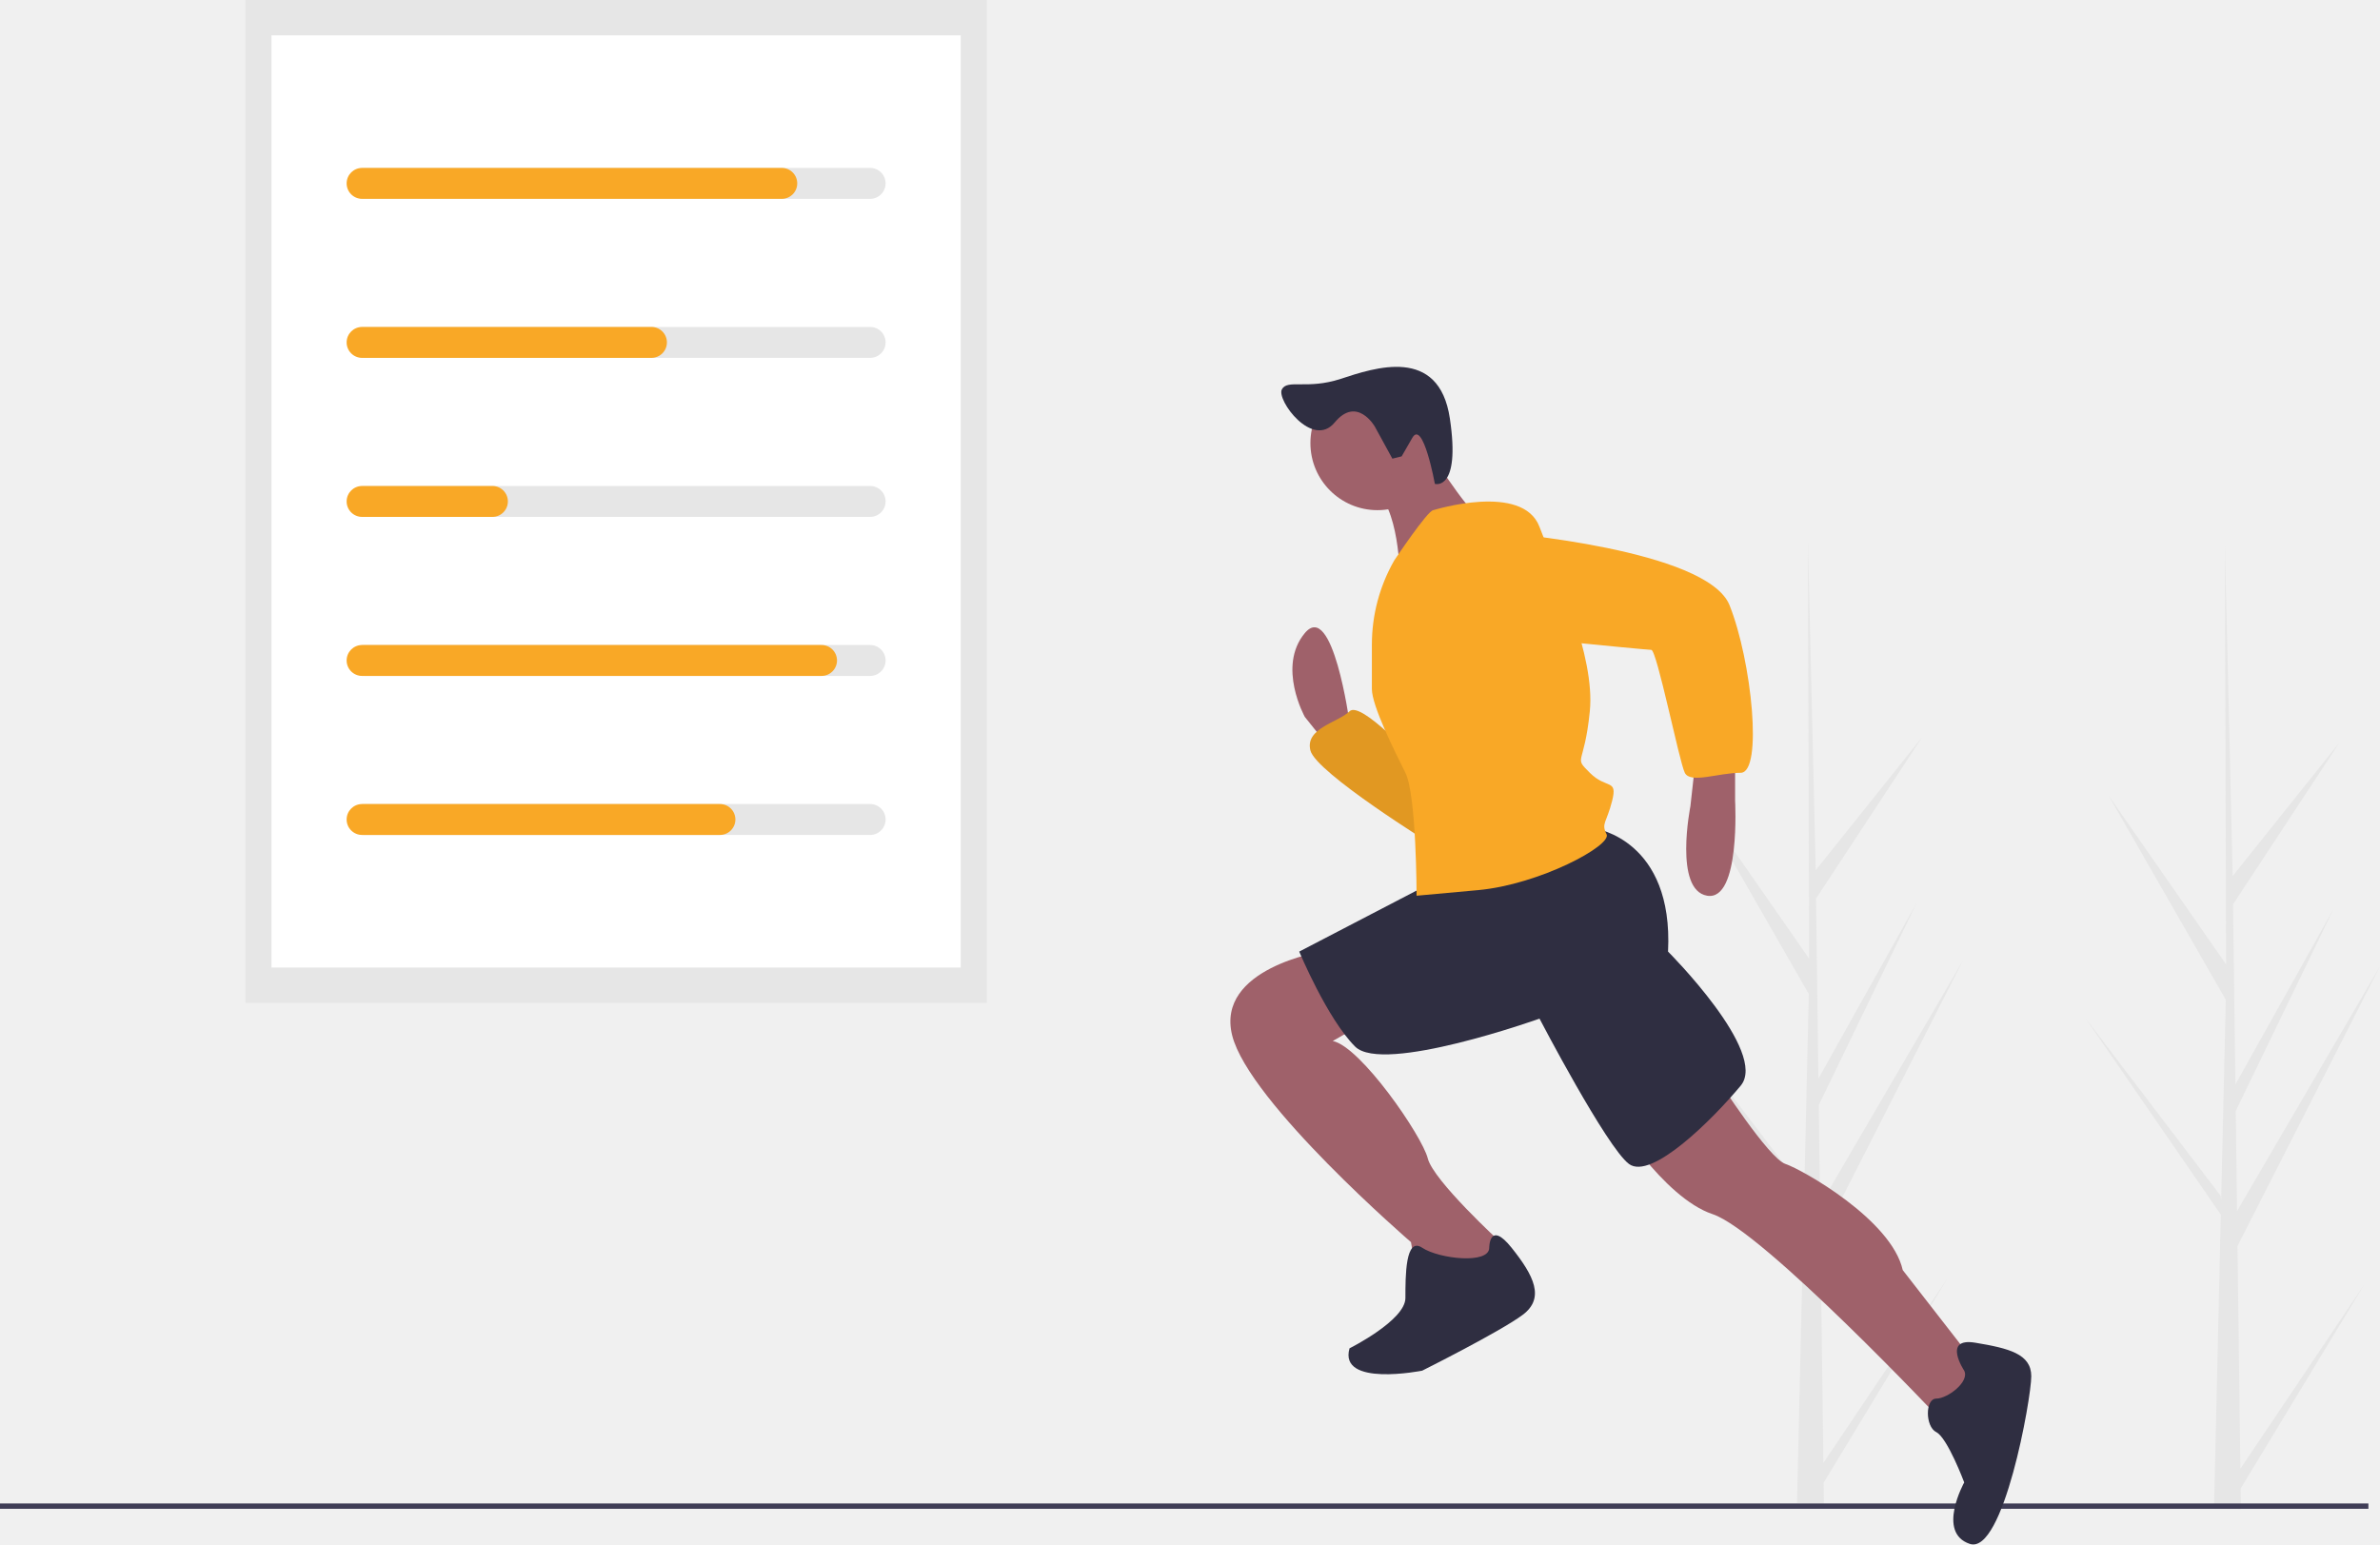
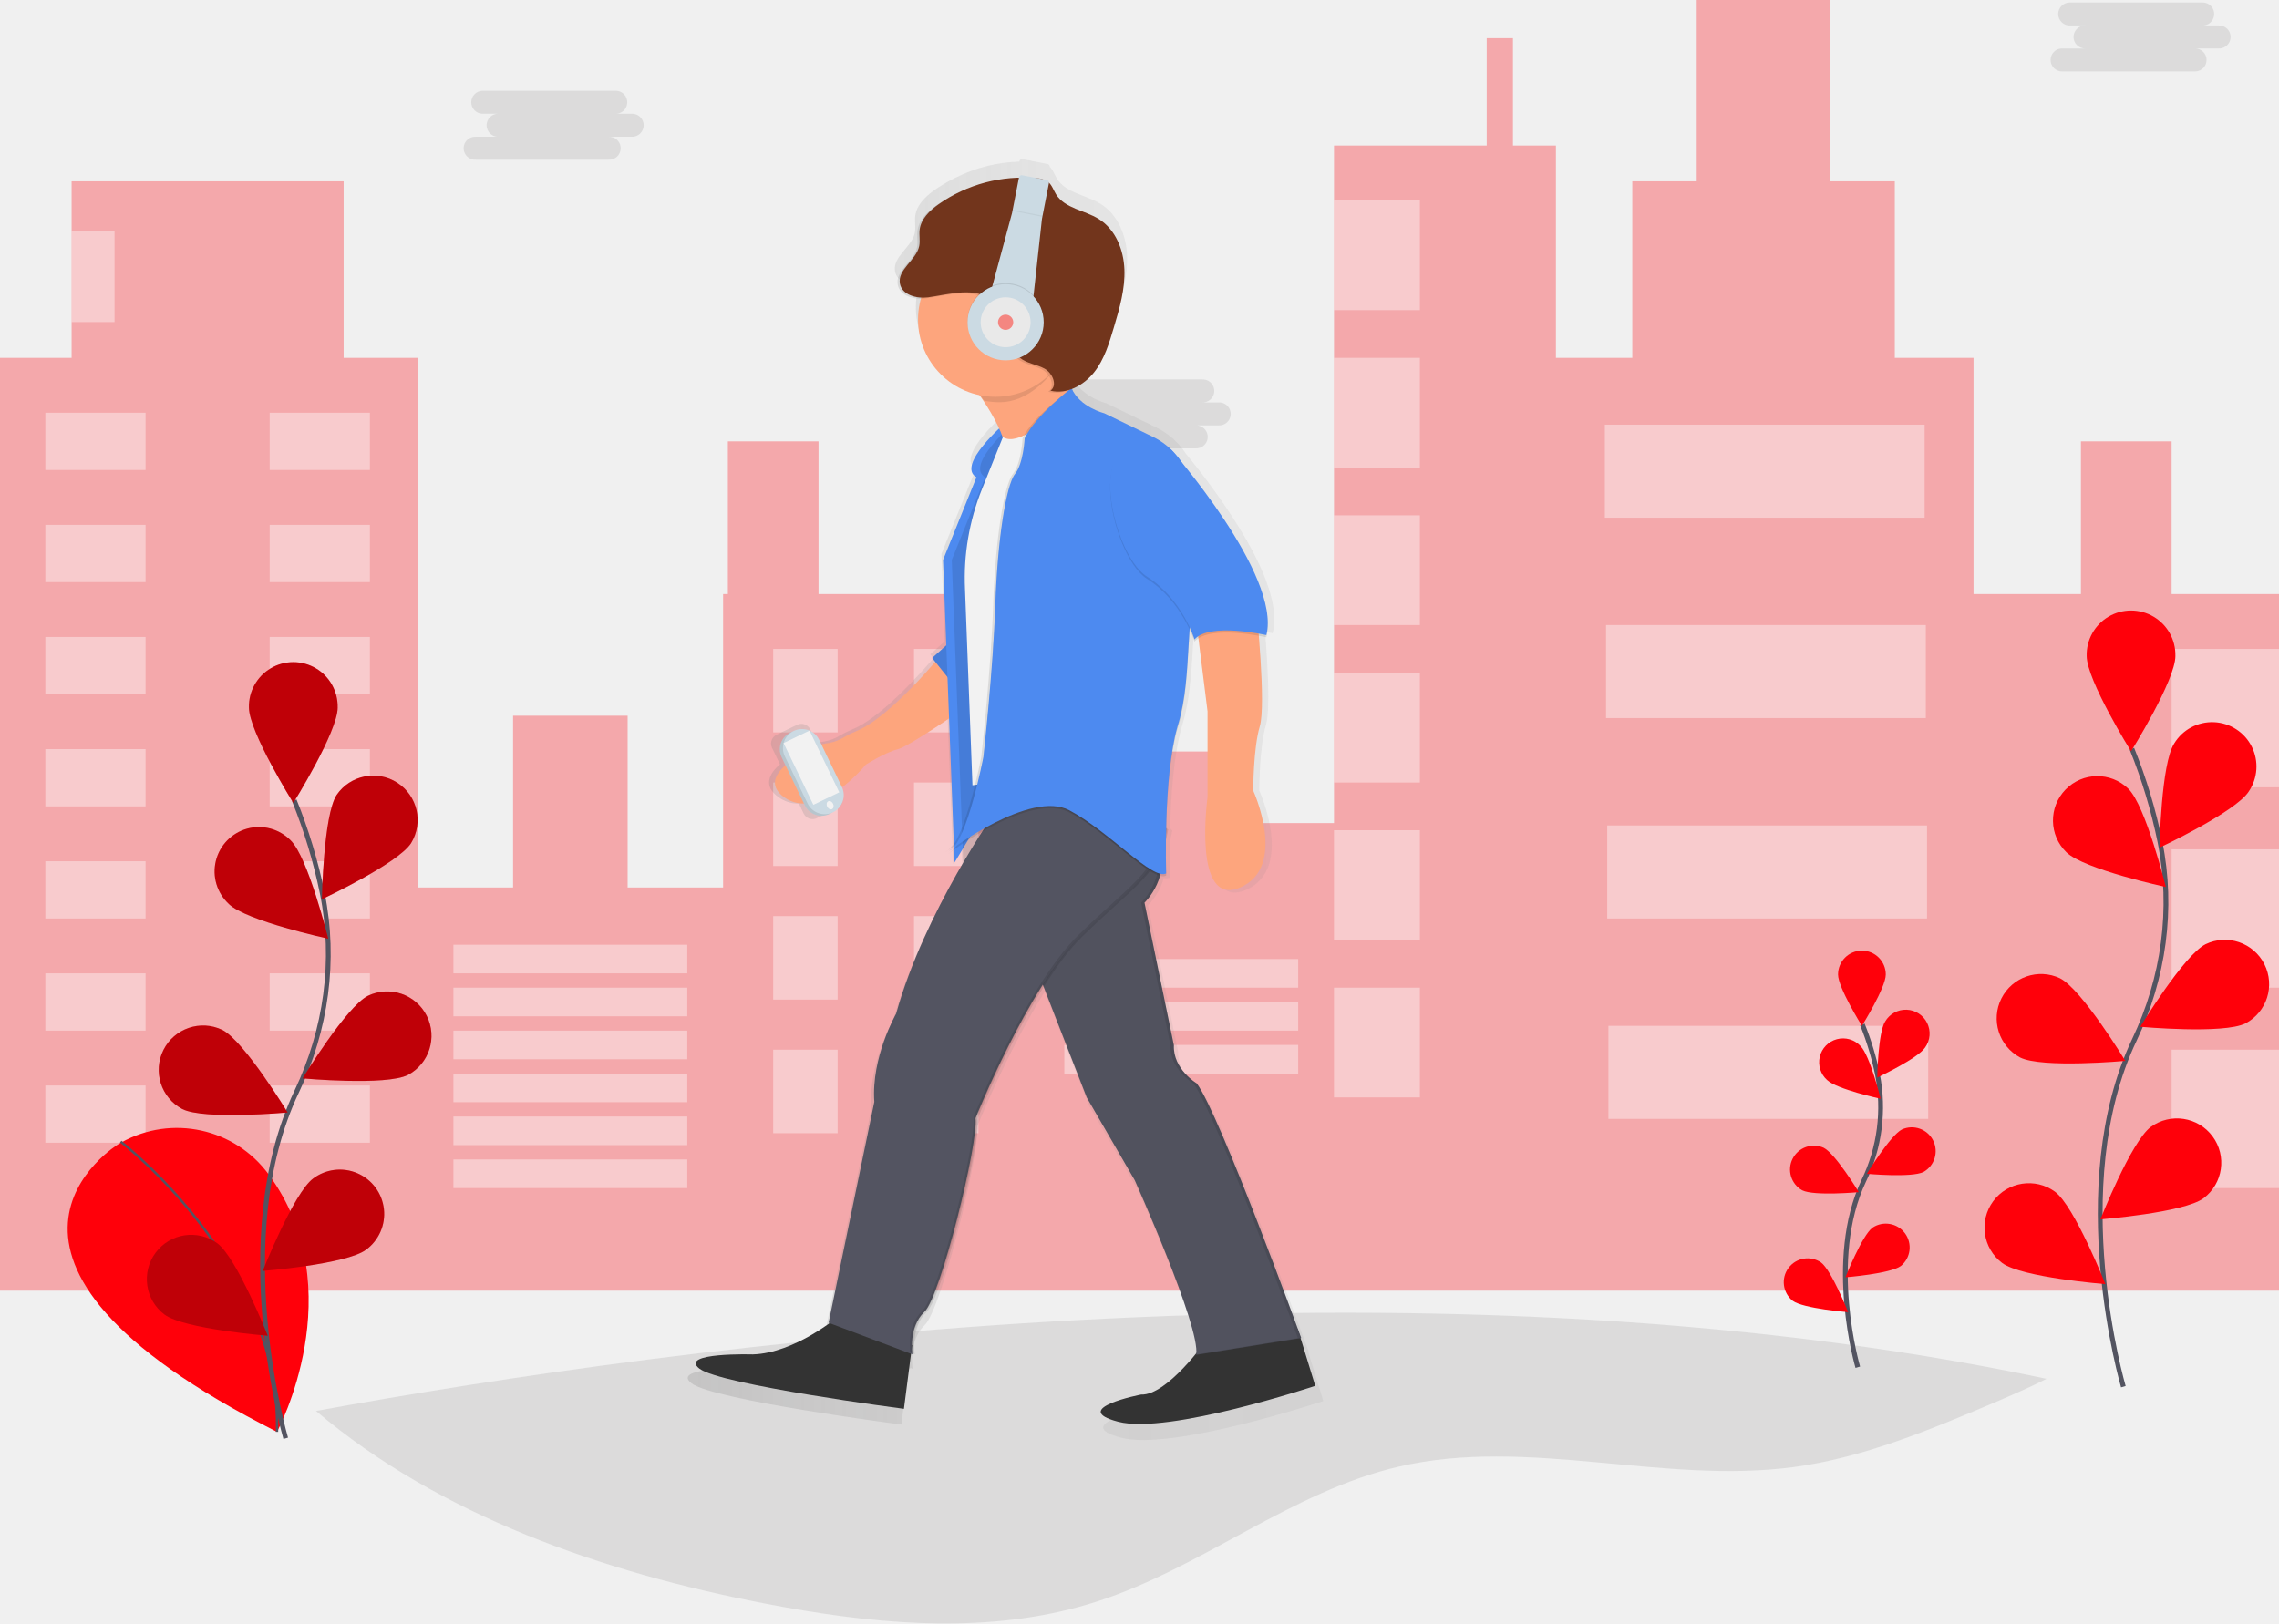
- <svg xmlns="http://www.w3.org/2000/svg" id="bf4a54d9-4411-43b3-8949-563af8245ce3" data-name="Layer 1" width="892.35" height="579.11" viewBox="0 0 892.35 579.11">
-   <path d="M837.481,708.973l46.458-69.087-46.363,76.52.097,7.774q-5.087.039-10.076-.169l2.304-99.93-.063-.771.085-.149.221-9.443-50.877-73.867,50.817,66.8.18,1.996,1.74-75.501-43.944-76.583,44.069,63.32-.46-156.419.001-.521.015.512L834.603,486.732l40.05-50.076-39.918,60.696.874,67.534,36.854-65.911-36.718,75.84.487,37.552,53.595-91.813L836.393,625.468Z" transform="translate(-153.8252 -160.4452)" fill="#e6e6e6" />
-   <path d="M993.831,711.149l46.458-69.087-46.363,76.52.097,7.774q-5.087.039-10.076-.169l2.304-99.93-.063-.771.085-.149.221-9.443-50.877-73.867,50.817,66.8.18,1.996L988.354,535.32l-43.944-76.583,44.069,63.32-.46-156.419.001-.521.015.512,2.917,123.28,40.05-50.076-39.918,60.696.874,67.534,36.854-65.911-36.718,75.84.487,37.552,53.595-91.813L992.742,627.644Z" transform="translate(-153.8252 -160.4452)" fill="#e6e6e6" />
-   <rect x="92" width="278.008" height="376.039" fill="#e6e6e6" />
-   <rect x="101.796" y="13.251" width="258.415" height="349.538" fill="#fff" />
-   <path d="M480.07,235.004H290.416a5.797,5.797,0,0,1,0-11.595H480.07a5.797,5.797,0,1,1,0,11.595Z" transform="translate(-153.8252 -160.4452)" fill="#e6e6e6" />
-   <path d="M480.07,294.633H290.416a5.797,5.797,0,0,1,0-11.595H480.07a5.797,5.797,0,1,1,0,11.595Z" transform="translate(-153.8252 -160.4452)" fill="#e6e6e6" />
-   <path d="M480.07,354.262H290.416a5.797,5.797,0,0,1,0-11.595H480.07a5.797,5.797,0,1,1,0,11.595Z" transform="translate(-153.8252 -160.4452)" fill="#e6e6e6" />
-   <path d="M480.07,413.891H290.416a5.797,5.797,0,0,1,0-11.595H480.07a5.797,5.797,0,1,1,0,11.595Z" transform="translate(-153.8252 -160.4452)" fill="#e6e6e6" />
-   <path d="M480.07,473.52H290.416a5.797,5.797,0,0,1,0-11.595H480.07a5.797,5.797,0,1,1,0,11.595Z" transform="translate(-153.8252 -160.4452)" fill="#e6e6e6" />
-   <path d="M446.943,235.004H289.588a5.797,5.797,0,1,1,0-11.595H446.943a5.797,5.797,0,0,1,0,11.595Z" transform="translate(-153.8252 -160.4452)" fill="#f9a826" />
-   <path d="M398.08,294.633H289.588a5.797,5.797,0,1,1,0-11.595H398.08a5.797,5.797,0,1,1,0,11.595Z" transform="translate(-153.8252 -160.4452)" fill="#f9a826" />
-   <path d="M338.451,354.262H289.588a5.797,5.797,0,1,1,0-11.595h48.863a5.797,5.797,0,0,1,0,11.595Z" transform="translate(-153.8252 -160.4452)" fill="#f9a826" />
-   <path d="M461.85,413.891H289.588a5.797,5.797,0,1,1,0-11.595H461.85a5.797,5.797,0,0,1,0,11.595Z" transform="translate(-153.8252 -160.4452)" fill="#f9a826" />
-   <path d="M423.754,473.52H289.588a5.797,5.797,0,1,1,0-11.595H423.754a5.797,5.797,0,1,1,0,11.595Z" transform="translate(-153.8252 -160.4452)" fill="#f9a826" />
-   <rect y="563.74" width="888" height="2" fill="#3f3d56" />
-   <path d="M659.813,431.353s-6.285-46.093-16.761-33.523,0,31.427,0,31.427l8.381,10.476,8.381-6.285Z" transform="translate(-153.8252 -160.4452)" fill="#9f616a" />
-   <path d="M684.955,446.019s-20.952-23.047-25.142-18.856-16.761,6.285-14.666,14.666,46.093,35.618,46.093,35.618Z" transform="translate(-153.8252 -160.4452)" fill="#f9a826" />
-   <path d="M684.955,446.019s-20.952-23.047-25.142-18.856-16.761,6.285-14.666,14.666,46.093,35.618,46.093,35.618Z" transform="translate(-153.8252 -160.4452)" opacity="0.1" />
-   <path d="M804.379,443.924V460.685s2.095,37.713-10.476,35.618S787.618,462.78,787.618,462.78l2.095-18.856Z" transform="translate(-153.8252 -160.4452)" fill="#9f616a" />
-   <path d="M798.094,565.443S816.95,594.775,823.235,596.87s39.808,20.952,43.998,39.808L896.566,674.391l-14.666,18.856s-67.045-71.235-85.902-77.521-37.713-37.713-37.713-37.713Z" transform="translate(-153.8252 -160.4452)" fill="#9f616a" />
-   <path d="M649.337,517.254s-39.808,6.285-33.523,31.427,67.045,77.521,67.045,77.521L684.955,638.773l23.047,4.19,10.476-10.476-2.095-6.285S691.24,603.156,689.145,594.775s-25.142-41.903-35.618-43.998l14.666-8.381Z" transform="translate(-153.8252 -160.4452)" fill="#9f616a" />
-   <path d="M890.281,674.391s-8.381-12.571,4.19-10.476,20.952,4.19,20.952,12.571-10.476,67.045-23.047,62.855-2.095-23.047-2.095-23.047-6.285-16.761-10.476-18.856-4.19-12.571,0-12.571S892.376,678.581,890.281,674.391Z" transform="translate(-153.8252 -160.4452)" fill="#2f2e41" />
-   <path d="M712.192,628.298s0-10.476,8.381,0,12.571,18.856,4.19,25.142S687.05,674.391,687.05,674.391s-31.427,6.285-27.237-8.381c0,0,20.952-10.476,20.952-18.856s0-23.047,6.285-18.856S712.192,634.583,712.192,628.298Z" transform="translate(-153.8252 -160.4452)" fill="#2f2e41" />
-   <path d="M752,471.161s29.332,4.19,27.237,46.093c0,0,37.713,37.713,27.237,50.284s-33.523,35.618-41.903,29.332S731.048,542.396,731.048,542.396s-58.664,20.952-69.14,10.476-20.952-35.618-20.952-35.618l52.379-27.237Z" transform="translate(-153.8252 -160.4452)" fill="#2f2e41" />
-   <circle cx="516.464" cy="166.149" r="25.142" fill="#9f616a" />
-   <path d="M689.145,328.69s14.666,23.047,18.856,25.142-29.332,23.047-29.332,23.047,0-27.237-10.476-33.523Z" transform="translate(-153.8252 -160.4452)" fill="#9f616a" />
-   <path d="M691.24,351.737s33.523-10.476,39.808,6.285S752,406.211,749.905,427.162s-6.285,16.761,0,23.047,10.476,2.095,8.381,10.476-4.19,8.381-2.095,12.571-25.142,18.856-48.189,20.952L684.955,496.303s0-37.713-4.19-46.093-12.571-25.142-12.571-31.427V402.151a63.607,63.607,0,0,1,8.381-31.558v0S689.145,351.737,691.24,351.737Z" transform="translate(-153.8252 -160.4452)" fill="#f9a826" />
-   <path d="M716.382,360.117s77.521,6.285,85.902,27.237S814.855,450.209,806.474,450.209s-18.856,4.19-20.952,0-10.476-46.093-12.571-46.093S708.002,397.83,708.002,397.83,680.765,364.308,716.382,360.117Z" transform="translate(-153.8252 -160.4452)" fill="#f9a826" />
-   <path d="M669.279,320.362s-6.672-11.595-15.012-1.524-21.907-8.436-19.824-12.385,9.438.178,22.042-3.943,36.885-12.514,40.951,14.867-5.618,24.511-5.618,24.511-4.439-24.263-8.451-17.294l-4.012,6.969-3.48.857Z" transform="translate(-153.8252 -160.4452)" fill="#2f2e41" />
+ <svg xmlns="http://www.w3.org/2000/svg" xmlns:xlink="http://www.w3.org/1999/xlink" id="a1e1094a-0c8c-49ef-9e46-7b691cb0c375" data-name="Layer 1" width="955" height="680.5" viewBox="0 0 955 680.5">
+   <defs>
+     <linearGradient id="24f03e8c-5c7e-4fae-8483-b5d808403054" x1="410.65" y1="444.9" x2="677" y2="444.9" gradientUnits="userSpaceOnUse">
+       <stop offset="0" stop-color="gray" stop-opacity="0.25" />
+       <stop offset="0.54" stop-color="gray" stop-opacity="0.12" />
+       <stop offset="1" stop-color="gray" stop-opacity="0.1" />
+     </linearGradient>
+     <linearGradient id="00c9c3cb-352a-4ad1-9ec3-c89fe8d1d33c" x1="518.88" y1="466.38" x2="520.07" y2="466.38" xlink:href="#24f03e8c-5c7e-4fae-8483-b5d808403054" />
+     <linearGradient id="120917fe-dde0-4ef5-b791-4b8cdc7eaea0" x1="519.81" y1="467.31" x2="521.01" y2="467.31" xlink:href="#24f03e8c-5c7e-4fae-8483-b5d808403054" />
+     <linearGradient id="d6588c0b-28b1-4044-81f0-862b52dadcf0" x1="519.81" y1="466.38" x2="521.01" y2="466.38" xlink:href="#24f03e8c-5c7e-4fae-8483-b5d808403054" />
+   </defs>
+   <path d="M-10.73,747.34" transform="translate(-122.5 -109.75)" fill="none" stroke="#535461" stroke-miterlimit="10" stroke-width="2" />
+   <path d="M980.07,687.7c-7.12,3.67-14.58,6.84-21.94,10-27.19,11.48-54.79,23.06-84,27C819.27,732,762.66,712,708.76,724.48c-45.15,10.42-82.49,42.35-126.6,56.57-20.51,6.61-41.85,9.2-63.38,9.2H516q-4-.05-7.94-.2c-21.83-.82-43.75-4.05-65.15-8.18-67.57-13-136.34-36.83-188-80.7C405.33,673.69,715.18,631.51,980.07,687.7Z" transform="translate(-122.5 -109.75)" fill="#252223" opacity="0.1" />
+   <polygon points="910 249 910 185 872 185 872 249 827 249 827 150 794 150 794 76 767 76 767 0 711 0 711 76 684 76 684 150 652 150 652 61 634 61 634 16 623 16 623 61 559 61 559 345 510 345 510 315 480 315 480 345 431 345 431 249 343 249 343 185 305 185 305 249 303 249 303 372 263 372 263 300 215 300 215 372 175 372 175 150 144 150 144 76 30 76 30 150 0 150 0 541 175 541 303 541 431 541 559 541 652 541 827 541 955 541 955 249 910 249" fill="#ff000a" opacity="0.3" />
+   <rect x="19" y="173" width="42" height="24" fill="#fff" opacity="0.4" />
+   <rect x="235.5" y="282.75" width="42" height="24" transform="translate(390.5 479.75) rotate(-180)" fill="#fff" opacity="0.4" />
+   <rect x="19" y="220" width="42" height="24" fill="#fff" opacity="0.4" />
+   <rect x="235.5" y="329.75" width="42" height="24" transform="translate(390.5 573.75) rotate(-180)" fill="#fff" opacity="0.4" />
+   <rect x="19" y="267" width="42" height="24" fill="#fff" opacity="0.4" />
+   <rect x="235.5" y="376.75" width="42" height="24" transform="translate(390.5 667.75) rotate(-180)" fill="#fff" opacity="0.4" />
+   <rect x="19" y="314" width="42" height="24" fill="#fff" opacity="0.4" />
+   <rect x="235.5" y="423.75" width="42" height="24" transform="translate(390.5 761.75) rotate(-180)" fill="#fff" opacity="0.4" />
+   <rect x="19" y="361" width="42" height="24" fill="#fff" opacity="0.4" />
+   <rect x="235.5" y="470.75" width="42" height="24" transform="translate(390.5 855.75) rotate(-180)" fill="#fff" opacity="0.4" />
+   <rect x="19" y="408" width="42" height="24" fill="#fff" opacity="0.4" />
+   <rect x="235.5" y="517.75" width="42" height="24" transform="translate(390.5 949.75) rotate(-180)" fill="#fff" opacity="0.4" />
+   <rect x="19" y="455" width="42" height="24" fill="#fff" opacity="0.4" />
+   <rect x="235.5" y="564.75" width="42" height="24" transform="translate(390.5 1043.75) rotate(-180)" fill="#fff" opacity="0.4" />
+   <rect x="190" y="396" width="98" height="12" fill="#fff" opacity="0.4" />
+   <rect x="190" y="414" width="98" height="12" fill="#fff" opacity="0.4" />
+   <rect x="190" y="432" width="98" height="12" fill="#fff" opacity="0.4" />
+   <rect x="446" y="402" width="98" height="12" fill="#fff" opacity="0.4" />
+   <rect x="446" y="420" width="98" height="12" fill="#fff" opacity="0.4" />
+   <rect x="446" y="438" width="98" height="12" fill="#fff" opacity="0.4" />
+   <rect x="190" y="450" width="98" height="12" fill="#fff" opacity="0.4" />
+   <rect x="190" y="468" width="98" height="12" fill="#fff" opacity="0.4" />
+   <rect x="190" y="486" width="98" height="12" fill="#fff" opacity="0.4" />
+   <rect x="324" y="272" width="27" height="35" fill="#fff" opacity="0.4" />
+   <rect x="505.5" y="381.75" width="27" height="35" transform="translate(915.5 688.75) rotate(-180)" fill="#fff" opacity="0.4" />
+   <rect x="324" y="328" width="27" height="35" fill="#fff" opacity="0.4" />
+   <rect x="505.5" y="437.75" width="27" height="35" transform="translate(915.5 800.75) rotate(-180)" fill="#fff" opacity="0.4" />
+   <rect x="324" y="384" width="27" height="35" fill="#fff" opacity="0.4" />
+   <rect x="505.5" y="493.75" width="27" height="35" transform="translate(915.5 912.75) rotate(-180)" fill="#fff" opacity="0.4" />
+   <rect x="324" y="440" width="27" height="35" fill="#fff" opacity="0.4" />
+   <rect x="505.5" y="549.75" width="27" height="35" transform="translate(915.5 1024.75) rotate(-180)" fill="#fff" opacity="0.4" />
+   <rect x="559" y="84" width="36" height="46" fill="#fff" opacity="0.4" />
+   <rect x="559" y="150" width="36" height="46" fill="#fff" opacity="0.4" />
+   <rect x="559" y="216" width="36" height="46" fill="#fff" opacity="0.4" />
+   <rect x="559" y="282" width="36" height="46" fill="#fff" opacity="0.4" />
+   <rect x="559" y="348" width="36" height="46" fill="#fff" opacity="0.4" />
+   <rect x="559" y="414" width="36" height="46" fill="#fff" opacity="0.4" />
+   <rect x="672.5" y="178" width="134" height="39" fill="#fff" opacity="0.4" />
+   <rect x="673" y="262" width="134" height="39" fill="#fff" opacity="0.4" />
+   <rect x="673.5" y="346" width="134" height="39" fill="#fff" opacity="0.4" />
+   <rect x="674" y="430" width="134" height="39" fill="#fff" opacity="0.4" />
+   <rect x="30" y="97" width="18" height="38" fill="#fff" opacity="0.4" />
+   <rect x="910" y="272" width="45" height="58" fill="#fff" opacity="0.4" />
+   <rect x="910" y="356" width="45" height="58" fill="#fff" opacity="0.4" />
+   <rect x="910" y="440" width="45" height="58" fill="#fff" opacity="0.4" />
+   <path d="M172.17,589.3S93.44,636.8,238.57,709.93c0,0,32-59.36-3.38-107.76a47.66,47.66,0,0,0-61.83-13.55Z" transform="translate(-122.5 -109.75)" fill="#ff000a" />
+   <path d="M173.08,588.3s67.37,51.55,65.49,121.63" transform="translate(-122.5 -109.75)" fill="none" stroke="#535461" stroke-miterlimit="10" />
+   <path d="M242.23,712.63s-24.67-83.76,4.63-145.41c12.3-25.87,16.38-54.92,10.7-83a222.5,222.5,0,0,0-11.75-39" transform="translate(-122.5 -109.75)" fill="none" stroke="#535461" stroke-miterlimit="10" stroke-width="2" />
+   <path d="M264,406.31c0,10.27-18.59,40-18.59,40s-18.59-29.77-18.59-40a18.59,18.59,0,1,1,37.17,0Z" transform="translate(-122.5 -109.75)" fill="#ff000a" />
+   <path d="M294.76,463.17c-5.58,8.62-37.36,23.5-37.36,23.5s.58-35.09,6.16-43.71a18.59,18.59,0,0,1,31.2,20.2Z" transform="translate(-122.5 -109.75)" fill="#ff000a" />
+   <path d="M293.41,560.34c-9.17,4.62-44.11,1.43-44.11,1.43s18.21-30,27.38-34.62a18.59,18.59,0,0,1,16.74,33.19Z" transform="translate(-122.5 -109.75)" fill="#ff000a" />
+   <path d="M275.84,633.63c-8.25,6.1-43.24,8.86-43.24,8.86s12.88-32.64,21.13-38.75a18.59,18.59,0,1,1,22.11,29.89Z" transform="translate(-122.5 -109.75)" fill="#ff000a" />
+   <path d="M218.37,488.66c7.36,7.15,41.67,14.56,41.67,14.56s-8.4-34.07-15.76-41.23a18.59,18.59,0,1,0-25.9,26.66Z" transform="translate(-122.5 -109.75)" fill="#ff000a" />
+   <path d="M198.91,574.63c9.17,4.62,44.11,1.43,44.11,1.43s-18.21-30-27.38-34.62a18.59,18.59,0,0,0-16.74,33.19Z" transform="translate(-122.5 -109.75)" fill="#ff000a" />
+   <path d="M191.46,660.79c8.25,6.1,43.24,8.86,43.24,8.86S221.82,637,213.56,630.9a18.59,18.59,0,0,0-22.11,29.89Z" transform="translate(-122.5 -109.75)" fill="#ff000a" />
+   <path d="M264,406.31c0,10.27-18.59,40-18.59,40s-18.59-29.77-18.59-40a18.59,18.59,0,1,1,37.17,0Z" transform="translate(-122.5 -109.75)" opacity="0.25" />
+   <path d="M294.76,463.17c-5.58,8.62-37.36,23.5-37.36,23.5s.58-35.09,6.16-43.71a18.59,18.59,0,0,1,31.2,20.2Z" transform="translate(-122.5 -109.75)" opacity="0.25" />
+   <path d="M293.41,560.34c-9.17,4.62-44.11,1.43-44.11,1.43s18.21-30,27.38-34.62a18.59,18.59,0,0,1,16.74,33.19Z" transform="translate(-122.5 -109.75)" opacity="0.25" />
+   <path d="M275.84,633.63c-8.25,6.1-43.24,8.86-43.24,8.86s12.88-32.64,21.13-38.75a18.59,18.59,0,1,1,22.11,29.89Z" transform="translate(-122.5 -109.75)" opacity="0.25" />
+   <path d="M218.37,488.66c7.36,7.15,41.67,14.56,41.67,14.56s-8.4-34.07-15.76-41.23a18.59,18.59,0,1,0-25.9,26.66Z" transform="translate(-122.5 -109.75)" opacity="0.25" />
+   <path d="M198.91,574.63c9.17,4.62,44.11,1.43,44.11,1.43s-18.21-30-27.38-34.62a18.59,18.59,0,0,0-16.74,33.19Z" transform="translate(-122.5 -109.75)" opacity="0.25" />
+   <path d="M191.46,660.79c8.25,6.1,43.24,8.86,43.24,8.86S221.82,637,213.56,630.9a18.59,18.59,0,0,0-22.11,29.89Z" transform="translate(-122.5 -109.75)" opacity="0.25" />
+   <path d="M1012.28,691s-24.67-83.76,4.63-145.41c12.3-25.87,16.38-54.92,10.7-83a222.5,222.5,0,0,0-11.75-39" transform="translate(-122.5 -109.75)" fill="none" stroke="#535461" stroke-miterlimit="10" stroke-width="2" />
+   <path d="M1034.09,384.68c0,10.27-18.59,40-18.59,40s-18.59-29.77-18.59-40a18.59,18.59,0,1,1,37.17,0Z" transform="translate(-122.5 -109.75)" fill="#ff000a" />
+   <path d="M1064.81,441.54c-5.58,8.62-37.36,23.5-37.36,23.5s.58-35.09,6.16-43.71a18.59,18.59,0,1,1,31.2,20.2Z" transform="translate(-122.5 -109.75)" fill="#ff000a" />
+   <path d="M1063.47,538.71c-9.17,4.62-44.11,1.43-44.11,1.43s18.21-30,27.38-34.62a18.59,18.59,0,0,1,16.74,33.19Z" transform="translate(-122.5 -109.75)" fill="#ff000a" />
+   <path d="M1045.9,612c-8.25,6.1-43.24,8.86-43.24,8.86s12.88-32.64,21.13-38.75A18.59,18.59,0,0,1,1045.9,612Z" transform="translate(-122.5 -109.75)" fill="#ff000a" />
+   <path d="M988.42,467c7.36,7.15,41.67,14.56,41.67,14.56s-8.4-34.07-15.76-41.23A18.59,18.59,0,0,0,988.42,467Z" transform="translate(-122.5 -109.75)" fill="#ff000a" />
+   <path d="M969,553c9.17,4.62,44.11,1.43,44.11,1.43s-18.21-30-27.38-34.62A18.59,18.59,0,0,0,969,553Z" transform="translate(-122.5 -109.75)" fill="#ff000a" />
+   <path d="M961.51,639.16c8.25,6.1,43.24,8.86,43.24,8.86s-12.88-32.64-21.13-38.75a18.59,18.59,0,0,0-22.11,29.89Z" transform="translate(-122.5 -109.75)" fill="#ff000a" />
+   <path d="M901,682.85s-13.26-45,2.49-78.14a71.09,71.09,0,0,0,5.75-44.6,119.57,119.57,0,0,0-6.31-20.93" transform="translate(-122.5 -109.75)" fill="none" stroke="#535461" stroke-miterlimit="10" stroke-width="2" />
+   <path d="M912.72,518.23c0,5.52-10,21.51-10,21.51s-10-16-10-21.51a10,10,0,0,1,20,0Z" transform="translate(-122.5 -109.75)" fill="#ff000a" />
+   <path d="M929.23,548.79c-3,4.63-20.08,12.63-20.08,12.63s.31-18.86,3.31-23.49a10,10,0,1,1,16.77,10.86Z" transform="translate(-122.5 -109.75)" fill="#ff000a" />
+   <path d="M928.51,601c-4.93,2.48-23.71.77-23.71.77s9.79-16.12,14.71-18.6a10,10,0,0,1,9,17.84Z" transform="translate(-122.5 -109.75)" fill="#ff000a" />
+   <path d="M919.06,640.39c-4.44,3.28-23.24,4.76-23.24,4.76s6.92-17.54,11.36-20.82a10,10,0,0,1,11.88,16.06Z" transform="translate(-122.5 -109.75)" fill="#ff000a" />
+   <path d="M888.18,562.49c4,3.84,22.39,7.83,22.39,7.83s-4.51-18.31-8.47-22.15a10,10,0,1,0-13.92,14.33Z" transform="translate(-122.5 -109.75)" fill="#ff000a" />
+   <path d="M877.72,608.69c4.93,2.48,23.71.77,23.71.77s-9.79-16.12-14.71-18.6a10,10,0,0,0-9,17.84Z" transform="translate(-122.5 -109.75)" fill="#ff000a" />
+   <path d="M873.72,655c4.44,3.28,23.24,4.76,23.24,4.76S890,642.21,885.6,638.93A10,10,0,0,0,873.72,655Z" transform="translate(-122.5 -109.75)" fill="#ff000a" />
+   <path d="M387.18,157.43H380.3a4.82,4.82,0,1,0,0-9.63H324.57a4.82,4.82,0,0,0,0,9.63h6.88a4.82,4.82,0,1,0,0,9.63h-9.63a4.82,4.82,0,1,0,0,9.63h55.73a4.82,4.82,0,1,0,0-9.63h9.63a4.82,4.82,0,1,0,0-9.63Z" transform="translate(-122.5 -109.75)" fill="#252223" opacity="0.1" />
+   <path d="M633.18,278.43H626.3a4.82,4.82,0,1,0,0-9.63H570.57a4.82,4.82,0,0,0,0,9.63h6.88a4.82,4.82,0,1,0,0,9.63h-9.63a4.82,4.82,0,1,0,0,9.63h55.73a4.82,4.82,0,1,0,0-9.63h9.63a4.82,4.82,0,1,0,0-9.63Z" transform="translate(-122.5 -109.75)" fill="#252223" opacity="0.1" />
+   <path d="M1052.18,120.43h-6.88a4.82,4.82,0,1,0,0-9.63H989.57a4.82,4.82,0,0,0,0,9.63h6.88a4.82,4.82,0,1,0,0,9.63h-9.63a4.82,4.82,0,1,0,0,9.63h55.73a4.82,4.82,0,0,0,0-9.63h9.63a4.82,4.82,0,1,0,0-9.63Z" transform="translate(-122.5 -109.75)" fill="#252223" opacity="0.1" />
+   <path d="M670.7,676.43l.22,0S635.83,580,626,566.93c0,0-10.29-6.08-9.82-16.37l-12.63-61.28s.19-.19.51-.54l.27-.3.31-.36a29.35,29.35,0,0,0,4.19-6.59l.2-.46a25.27,25.27,0,0,0,1.18-3.31,3.49,3.49,0,0,0,2.69-.14s0-.33,0-.92h0s-.12-3.63-.13-9.31c0-1.58,0-3.3,0-5.13.39-1.41.72-2.89,1-4.47l-.51-.24,0-.23-.43-.2c.35-13.45,1.49-30.64,4.78-42.35q.17-.62.36-1.23c3.89-12.79,4-28.4,5-41.6a42.42,42.42,0,0,1,2,5.11,7.81,7.81,0,0,1,1.69-1.43l3.92,31.37v37s-6.55,47.72,14,38.83,5.61-41.64,5.61-41.64,0-18.24,2.81-27.6c1.85-6.16.66-26.08-.38-39,2,.35,3.18.63,3.18.63a21.88,21.88,0,0,0,.61-5.73c.43-21.57-26.17-56.32-37-69.58a31.09,31.09,0,0,0-12.49-11l-20.81-10.08s-9.83-2.4-13.66-10c0-.13-.07-.26-.1-.39q.65-.29,1.28-.63a23.06,23.06,0,0,0,8.14-6.54c4.43-5.63,6.55-12.68,8.57-19.55,2.38-8.08,4.78-16.33,4.46-24.75s-3.86-17.17-11-21.64c-6.1-3.82-14.61-4.54-18.4-10.66-1-1.65-1.64-3.61-3-4.94a1.14,1.14,0,0,0-.92-1.18L551,176.44a1.14,1.14,0,0,0-1.34.9l0,.15a63.38,63.38,0,0,0-26.93,6.84,61.28,61.28,0,0,0-8.52,5c-3.85,2.72-7.64,6.33-8.19,11-.27,2.33.29,4.72-.18,7-1.27,6.11-9.46,10.09-8.26,16.22.81,4.16,5.52,5.95,9.93,6a33.22,33.22,0,0,0,25.25,41.48,95.94,95.94,0,0,1,8.4,14.3c-5.39,5.12-16.68,17-9.76,21L517,341.91l1.4,36.67L512.33,384l1.33,1.66c-6.8,7.92-22.54,25.23-34.05,29.84a35.58,35.58,0,0,0-4.8,2.36,19.37,19.37,0,0,1-6.89,2.7,19,19,0,0,0-3.16.62l-2.75-5.7a4.1,4.1,0,0,0-5.48-1.91l-1.69.81h0l-4,1.93-1.67.81h0l-1.26.61A4.1,4.1,0,0,0,446,423.2l3.33,6.9c-4.73,4.17-7.05,9.15-.6,13.79a14,14,0,0,0,8.55,2.7l2,4.19a4.1,4.1,0,0,0,5.48,1.91l2.93-1.42,5.68-2.74a4.1,4.1,0,0,0,1.91-5.48l-1.66-3.45a67.68,67.68,0,0,0,10.16-9.75s8.54-5.35,13.57-6.55c3.33-.79,15-8.46,22.24-13.32l2.06,54a11.46,11.46,0,0,1-1.58,1.94l1.61-1.14,0,.4a8.91,8.91,0,0,1-.69.74l.7-.5,0,.65a9,9,0,0,1-.73.78l.74-.52L522,472l3.52-5.84.22,5.84.82-1.36c-9.88,16.79-22.75,41.51-29.63,66.38,0,0-10.76,18.71-9.36,37.89l-19.65,95,.38.14c-6.4,4.62-19.89,13.09-33.12,13.43,0,0-31.81-.94-22.92,6.08s87.95,17.31,87.95,17.31l3-23.65.7.26s0-.13,0-.37l1,.37S503,671.72,510,665.17s23.39-73,22-83.27c0,0,12.56-31.39,28.28-56.42L578.76,573l20.58,35.55s27.38,60.88,26.5,74.44c-5.75,7-16,18-23.69,17.71,0,0-31.34,6.08-9.82,11.7S677,697,677,697Zm-137-217.66.19-.11c-1,1.51-2,3.18-3.14,5Z" transform="translate(-122.5 -109.75)" fill="url(#24f03e8c-5c7e-4fae-8483-b5d808403054)" />
+   <path d="M520.07,465.94c-.77.56-1.19.87-1.19.87A5.07,5.07,0,0,0,520.07,465.94Z" transform="translate(-122.5 -109.75)" fill="url(#00c9c3cb-352a-4ad1-9ec3-c89fe8d1d33c)" />
+   <path d="M521,466.88c-.77.56-1.19.87-1.19.87A5.07,5.07,0,0,0,521,466.88Z" transform="translate(-122.5 -109.75)" fill="url(#120917fe-dde0-4ef5-b791-4b8cdc7eaea0)" />
+   <path d="M521,465.94c-.77.56-1.19.87-1.19.87A5.07,5.07,0,0,0,521,465.94Z" transform="translate(-122.5 -109.75)" fill="url(#d6588c0b-28b1-4044-81f0-862b52dadcf0)" />
+   <path d="M628.05,671.5s-16.42,23.26-27.37,22.8c0,0-30.56,5.93-9.58,11.4s82.55-15.05,82.55-15.05l-7.32-23.85Z" transform="translate(-122.5 -109.75)" fill="#333" />
+   <path d="M554.62,510l23.26,59.75L598,604.46s27.59,61.34,25.77,73.2l44-7.07s-34.21-94-43.78-106.72c0,0-10-5.93-9.58-16l-12.31-59.75s12-11.56,5.28-26q-.51-1.11-1.18-2.24C597,444.37,562.38,453,562.38,453Z" transform="translate(-122.5 -109.75)" fill="#535461" />
+   <path d="M554.62,510l23.26,59.75L598,604.46s27.59,61.34,25.77,73.2l44-7.07s-34.21-94-43.78-106.72c0,0-10-5.93-9.58-16l-12.31-59.75s12-11.56,5.28-26q-.51-1.11-1.18-2.24C597,444.37,562.38,453,562.38,453Z" transform="translate(-122.5 -109.75)" opacity="0.03" />
+   <g opacity="0.1">
+     <path d="M623.95,563.87s-10-5.93-9.58-16l-12.31-59.75s12-11.56,5.28-26q-.51-1.11-1.18-2.24c-4.42-7.52-14.86-9.36-24.43-9.25,9.18.08,18.84,2.09,23.06,9.25q.67,1.13,1.18,2.24c6.69,14.48-5.28,26-5.28,26L613,547.9c-.46,10,9.58,16,9.58,16,9.58,12.77,43.78,106.72,43.78,106.72l-42.62,6.85c0,.07,0,.15,0,.22l44-7.07S633.53,576.64,623.95,563.87Z" transform="translate(-122.5 -109.75)" />
+   </g>
+   <path d="M473.9,661.47s-18.24,15.51-36,16c0,0-31-.91-22.35,5.93s85.74,16.88,85.74,16.88l3.43-26.69Z" transform="translate(-122.5 -109.75)" fill="#333" />
+   <g opacity="0.1">
+     <path d="M540.94,449.39s-30.1,42.42-42,85.29c0,0-10.49,18.24-9.12,36.94L470.7,664.21l35.12,13.23s-1.82-11.4,5-17.79,22.8-71.15,21.44-81.18c0,0,21.89-54.73,43.78-76.17s32.79-26.38,36-44.89C612.06,457.41,560.55,432.51,540.94,449.39Z" transform="translate(-122.5 -109.75)" />
+   </g>
+   <path d="M540,449.39s-30.1,42.42-42,85.29c0,0-10.49,18.24-9.12,36.94l-19.16,92.59,35.12,13.23s-1.82-11.4,5-17.79,22.8-71.15,21.44-81.18c0,0,21.89-54.73,43.78-76.17s32.79-26.38,36-44.89C611.15,457.41,559.64,432.51,540,449.39Z" transform="translate(-122.5 -109.75)" fill="#535461" />
+   <g opacity="0.1">
+     <path d="M559.47,443.07c22.61.27,50.77,13.88,50.77,13.88-3.22,18.51-14.11,23.45-36,44.89S530.45,578,530.45,578c1.37,10-14.59,74.8-21.44,81.18-6,5.56-5.34,14.91-5.09,17.25l1.44.54s-1.82-11.4,5-17.79S533.19,588,531.82,578c0,0,21.89-54.73,43.78-76.17s32.79-26.38,36-44.89C611.61,457,582.29,442.79,559.47,443.07Z" transform="translate(-122.5 -109.75)" />
+   </g>
+   <path d="M517.68,383.26s-21.77,27.11-36.46,33a34.69,34.69,0,0,0-4.68,2.3,18.89,18.89,0,0,1-6.72,2.63,16.47,16.47,0,0,0-5.09,1.34c-7.64,3.52-25.26,13-13.63,21.4,14.59,10.49,34.21-13.68,34.21-13.68s8.33-5.22,13.23-6.39S525.89,407,525.89,407Z" transform="translate(-122.5 -109.75)" fill="#fda57d" />
+   <polygon points="399.28 268.03 390.62 275.79 403.39 291.75 399.28 268.03" fill="#4d8af0" />
+   <g opacity="0.1">
+     <polygon points="399.28 268.03 390.62 275.79 403.39 291.75 399.28 268.03" />
+   </g>
+   <path d="M543.74,287s-20.76,17.79-12.07,22.8l-14,34.66,4.83,126.79,19.79-32.84-13.52-71.15s-3.86-42.42,7.24-52.45l10.62-21Z" transform="translate(-122.5 -109.75)" fill="#4d8af0" />
+   <g opacity="0.1">
+     <path d="M547.39,287s-20.76,17.79-12.07,22.8l-14,34.66,4.83,126.79,19.79-32.84-13.52-71.15s-3.86-42.42,7.24-52.45l10.62-21Z" transform="translate(-122.5 -109.75)" />
+   </g>
+   <path d="M527.71,268.32s16.88,20.52,16.42,32.38,31.93-20.52,31.93-20.52-12.31-15.05-9.12-31S527.71,268.32,527.71,268.32Z" transform="translate(-122.5 -109.75)" fill="#fda57d" />
+   <path d="M623.95,371.4l4.56,36.49v36s-6.39,46.52,13.68,37.86,5.47-40.59,5.47-40.59,0-17.79,2.74-26.91S649,365,649,365Z" transform="translate(-122.5 -109.75)" fill="#fda57d" />
+   <path d="M561.46,285.2s-12.31,11.86-18.7,7.75L534,314.72a100,100,0,0,0-7.12,41.94L530,438.9l13.68-1.82,4.56-78,6.84-47.43Z" transform="translate(-122.5 -109.75)" fill="#f2f2f2" />
+   <g opacity="0.1">
+     <path d="M571.73,272.66S555.53,283.83,551,293.41c0,0-.46,10.49-4.1,15.05s-7.3,27.37-8.21,54.73-5,63.85-5,63.85-6.84,35.57-14.14,39.22c0,0,33.75-25.54,50.17-16.88s35.12,29.65,40.59,26.45c0,0-1.32-40,4.67-61.29q.17-.61.35-1.19c6.39-21,2.28-49.71,9.58-62,0,0,0-22.29-4.21-38.94a30.09,30.09,0,0,0-16.1-19.65l-20.28-9.82S573.55,281.32,571.73,272.66Z" transform="translate(-122.5 -109.75)" />
+   </g>
+   <g opacity="0.1">
+     <path d="M571.73,272.66s-15.28,12.09-19.84,21.66c0,0-.46,10.49-4.1,15.05s-7.3,27.37-8.21,54.73-5,63.85-5,63.85-6.84,35.57-14.14,39.22c0,0,33.75-25.54,50.17-16.88s35.12,29.65,40.59,26.45c0,0-1.32-40,4.67-61.29q.17-.61.35-1.19c6.39-21,2.28-49.71,9.58-62,0,0,0-22.29-4.21-38.94a30.09,30.09,0,0,0-16.1-19.65l-20.28-9.82S573.55,281.32,571.73,272.66Z" transform="translate(-122.5 -109.75)" />
+   </g>
+   <path d="M571.5,272.43s-15.05,11.4-19.61,21c0,0-.46,10.49-4.1,15.05s-7.3,27.37-8.21,54.73-5,63.85-5,63.85-6.84,35.57-14.14,39.22c0,0,33.75-25.54,50.17-16.88S605.7,479,611.18,475.84c0,0-1.32-40,4.67-61.29q.17-.61.35-1.19c6.39-21,2.28-49.71,9.58-62,0,0,0-22.29-4.21-38.94a30.09,30.09,0,0,0-16.1-19.65l-20.28-9.82S574.92,280.41,571.5,272.43Z" transform="translate(-122.5 -109.75)" fill="#4d8af0" />
+   <g opacity="0.1">
+     <path d="M613.23,299.11s46.29,52.68,39.91,77.76c0,0-23.72-5.47-30.1,1.82,0,0-5-16.88-20.07-26.45S574,281.32,613.23,299.11Z" transform="translate(-122.5 -109.75)" />
+   </g>
+   <path d="M613.23,298.2s46.29,52.68,39.91,77.76c0,0-23.72-5.47-30.1,1.82,0,0-5-16.88-20.07-26.45S574,280.41,613.23,298.2Z" transform="translate(-122.5 -109.75)" fill="#4d8af0" />
+   <g opacity="0.1">
+     <path d="M568.08,259.43c-.72-3.68-.12-4,.68-8,3.19-16-39.22,19.16-39.22,19.16s2.36,2.87,5.29,7.09a32.52,32.52,0,0,0,6.57.67C553,278.36,562.35,268.57,568.08,259.43Z" transform="translate(-122.5 -109.75)" />
+   </g>
+   <circle cx="417.07" cy="133.94" r="32.38" fill="#fda57d" />
+   <g opacity="0.1">
+     <path d="M510.48,234.83c-4.77.64-10.85-1-11.77-5.67-1.16-6,6.82-9.85,8.06-15.81.46-2.24-.09-4.57.18-6.83.54-4.57,4.23-8.08,8-10.74a61.41,61.41,0,0,1,40.84-10.88,9.17,9.17,0,0,1,5.06,1.6c1.57,1.29,2.18,3.39,3.25,5.12,3.7,6,12,6.67,17.94,10.39,7,4.35,10.41,12.89,10.72,21.09s-2,16.25-4.35,24.13c-2,6.7-4,13.58-8.36,19.06s-11.49,9.32-18.28,7.67c3.11-2.24.85-7.44-2.52-9.27s-7.55-2.14-10.43-4.66-3.74-6.64-4.68-10.39c-1.18-4.73-2.9-9.53-6.35-13C531,229.89,518.79,233.71,510.48,234.83Z" transform="translate(-122.5 -109.75)" />
+   </g>
+   <path d="M511.39,234.38c-4.77.64-10.85-1-11.77-5.67-1.16-6,6.82-9.85,8.06-15.81.46-2.24-.09-4.57.18-6.83.54-4.57,4.23-8.08,8-10.74a61.41,61.41,0,0,1,40.84-10.88,9.17,9.17,0,0,1,5.06,1.6c1.57,1.29,2.18,3.39,3.25,5.12,3.7,6,12,6.67,17.94,10.39,7,4.35,10.41,12.89,10.72,21.09s-2,16.25-4.35,24.13c-2,6.7-4,13.58-8.36,19.06s-11.49,9.32-18.28,7.67c3.11-2.24.85-7.44-2.52-9.27s-7.55-2.14-10.43-4.66S546,252.94,545,249.19c-1.18-4.73-2.9-9.53-6.35-13C531.92,229.43,519.7,233.26,511.39,234.38Z" transform="translate(-122.5 -109.75)" fill="#72351c" />
+   <path d="M559.12,201.52l2.93-15a1.11,1.11,0,0,0-.88-1.31l-10.35-2a1.11,1.11,0,0,0-1.31.88l-2.93,15-10,37.08,18.35,3.58Z" transform="translate(-122.5 -109.75)" fill="#cbdae3" />
+   <g opacity="0.1">
+     <circle cx="421.4" cy="134.63" r="15.96" />
+   </g>
+   <circle cx="421.4" cy="135.08" r="15.96" fill="#cbdae3" />
+   <circle cx="421.4" cy="135.08" r="10.46" fill="#e9e9e9" />
+   <circle cx="421.4" cy="135.08" r="3.19" fill="#f48681" />
+   <rect x="546.68" y="198.95" width="12.77" height="0.46" transform="translate(-74.06 -212.08) rotate(11.05)" opacity="0.05" />
+   <rect x="454.15" y="414.9" width="15.51" height="37.86" rx="7.75" ry="7.75" transform="translate(-265.09 133.94) rotate(-25.74)" fill="#cbdae3" />
+   <g opacity="0.1">
+     <rect x="454.15" y="414.9" width="15.51" height="37.86" rx="7.75" ry="7.75" transform="translate(-265.09 133.94) rotate(-25.74)" />
+   </g>
+   <rect x="455.36" y="414.2" width="15.96" height="37.86" rx="7.98" ry="7.98" transform="translate(-264.64 134.5) rotate(-25.74)" fill="#cbdae3" />
+   <rect x="456.51" y="417.12" width="12.06" height="28.73" transform="translate(-264.01 133.99) rotate(-25.74)" fill="#f2f2f2" />
+   <ellipse cx="470.38" cy="447.2" rx="1.37" ry="1.82" transform="translate(-270.06 138.96) rotate(-25.74)" fill="#f2f2f2" />
</svg>
